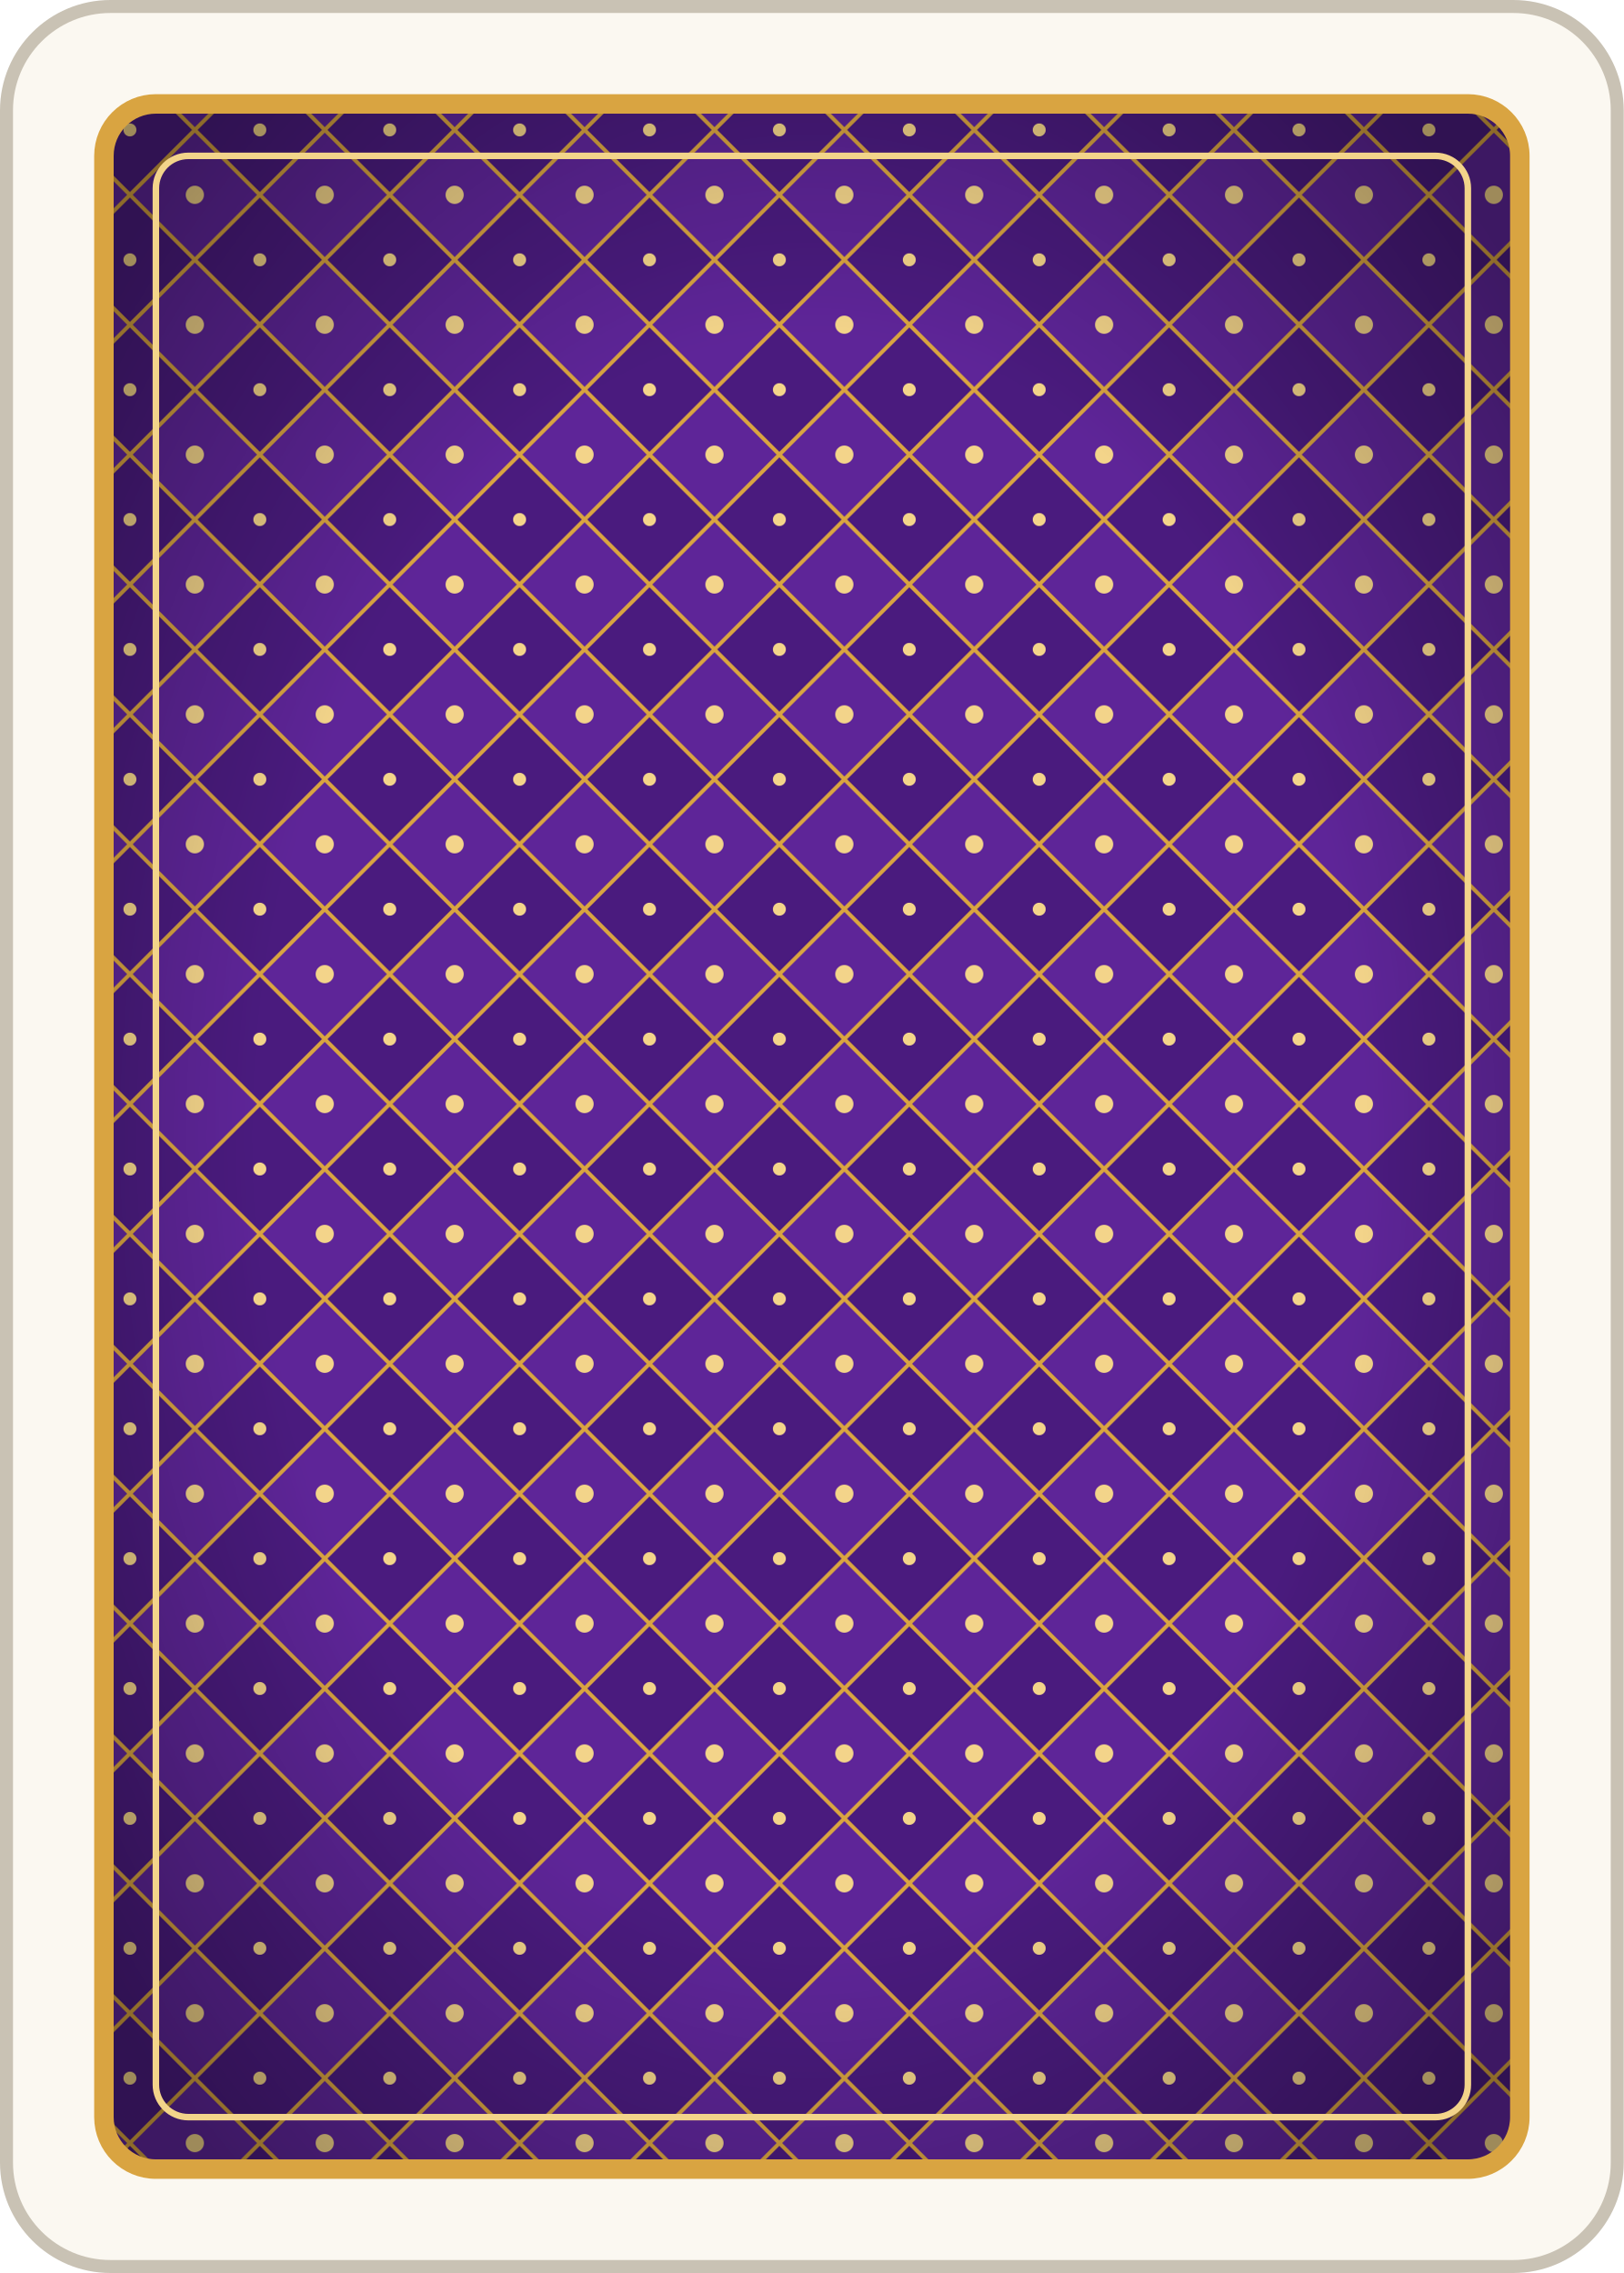
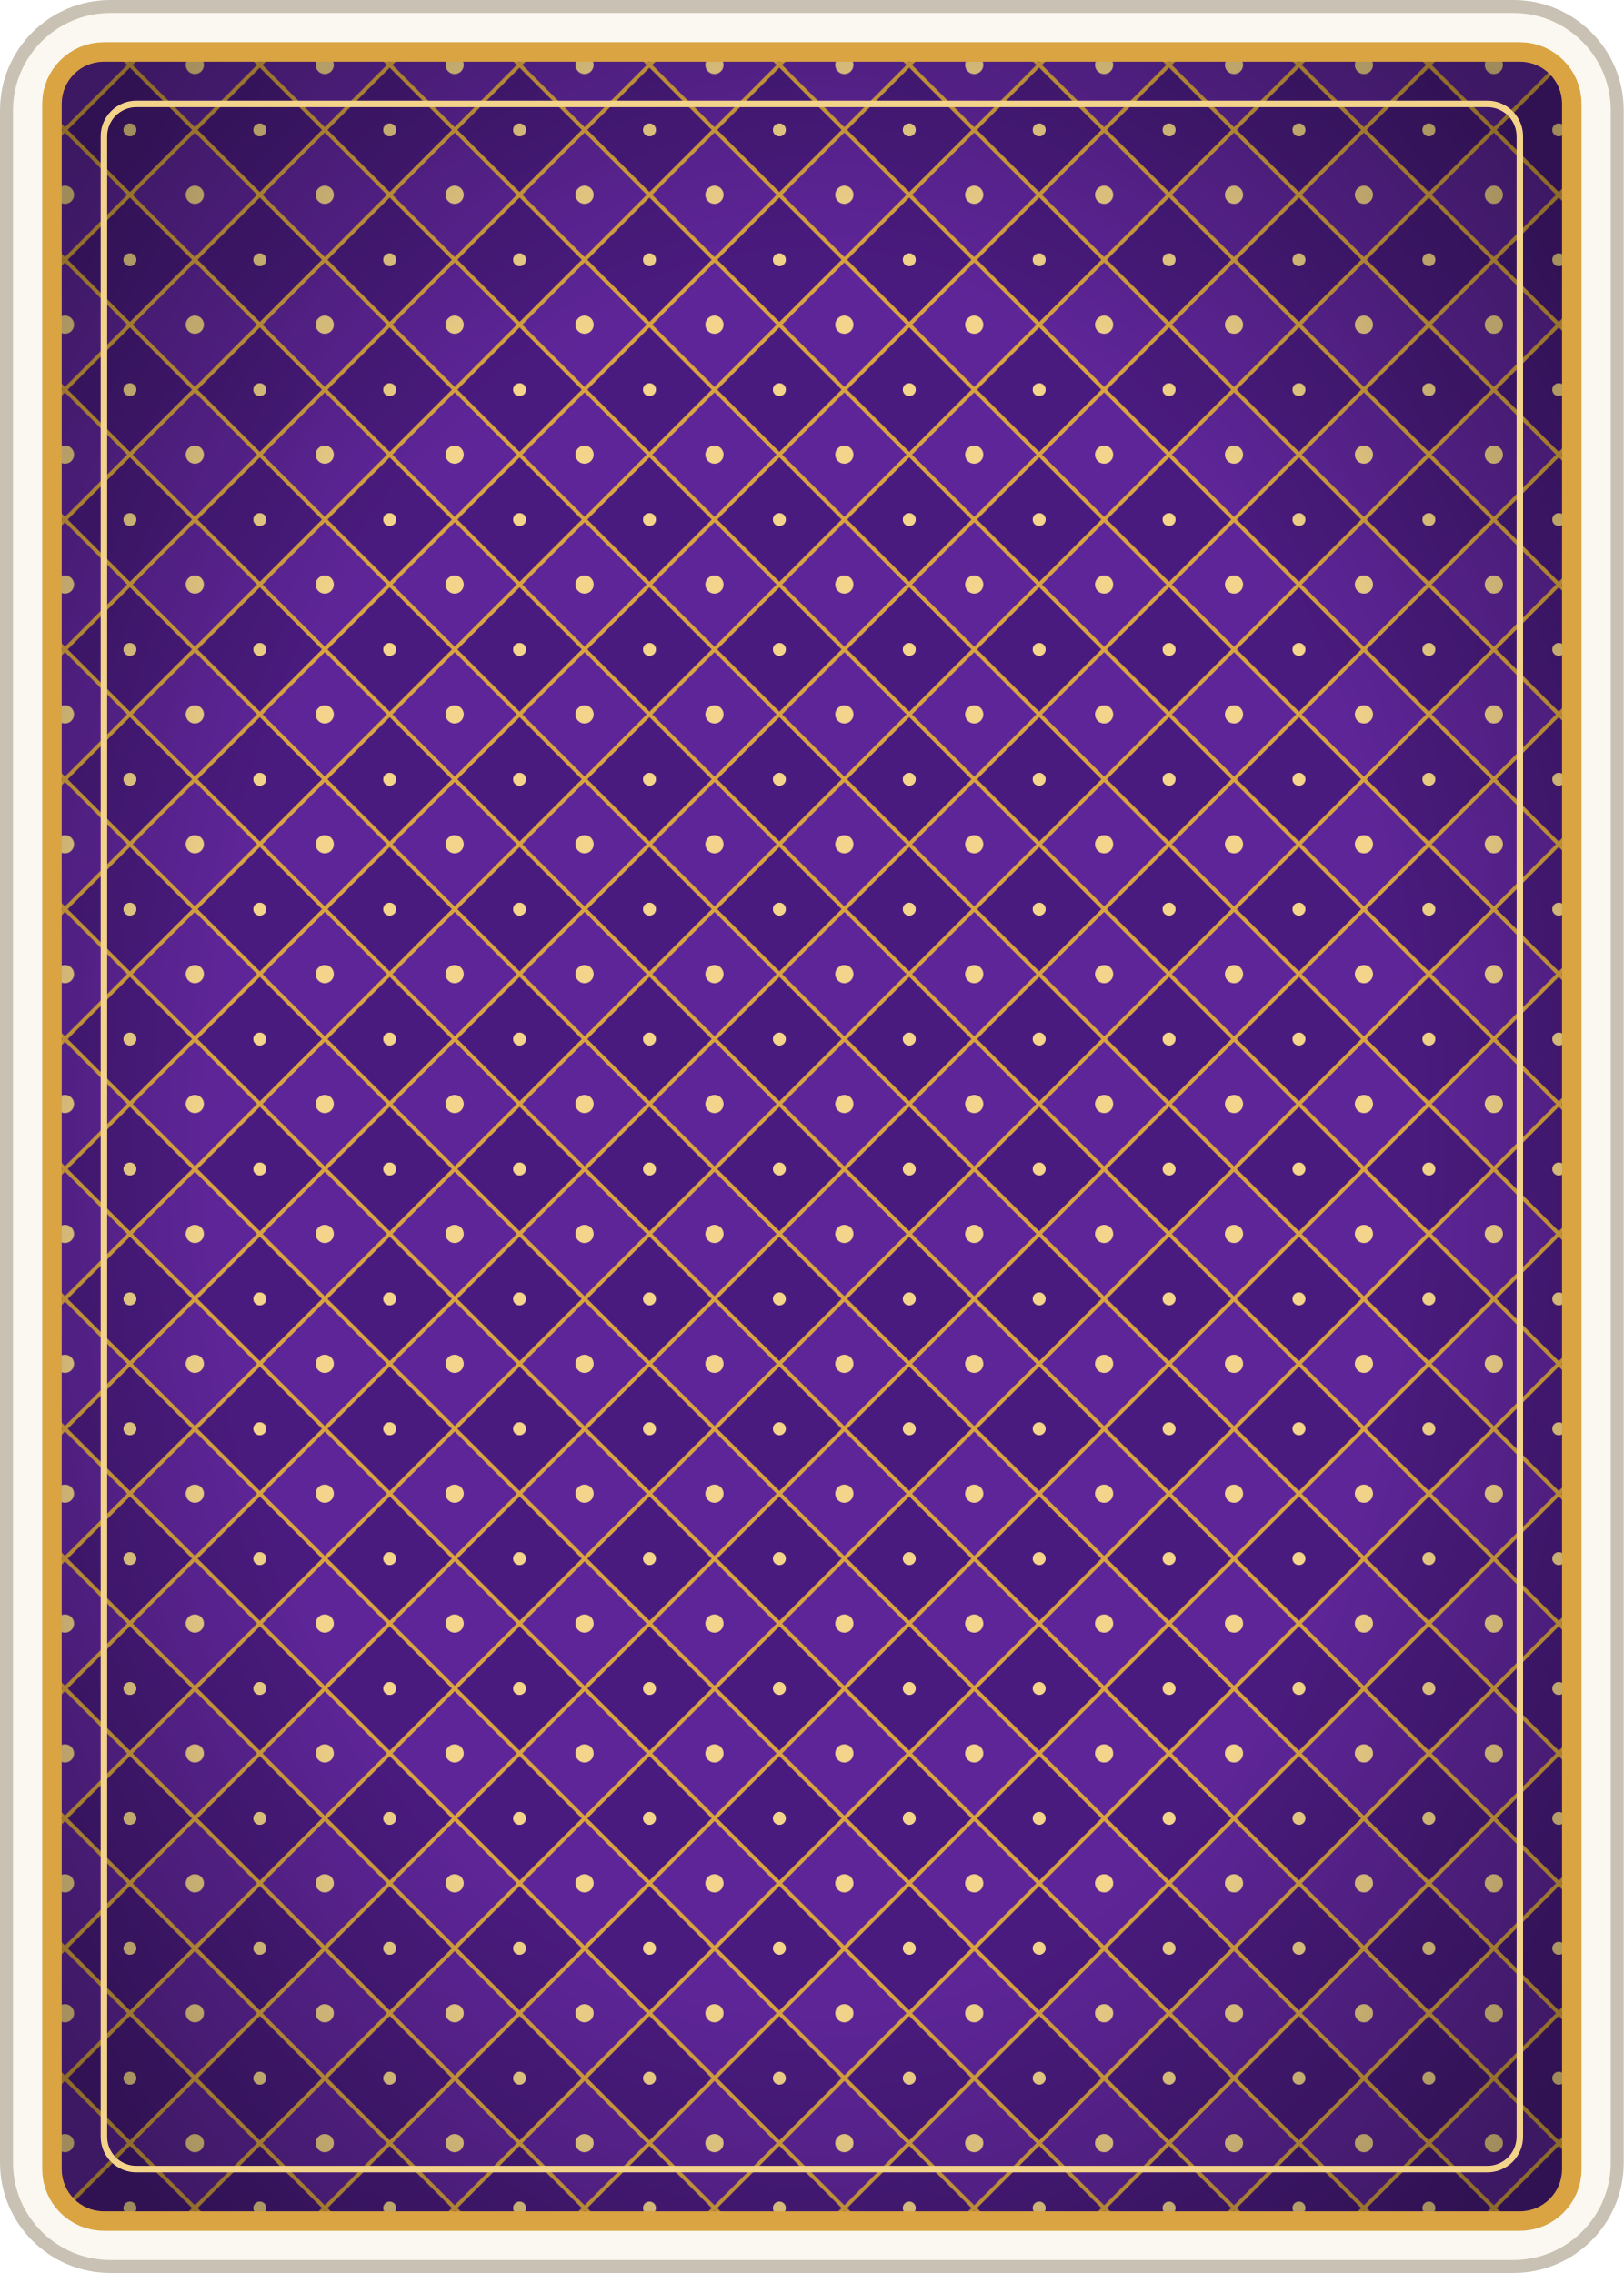
<svg xmlns="http://www.w3.org/2000/svg" viewBox="0 0 250 350" width="250" height="350">
  <defs>
    <pattern id="lattice" width="20" height="20" patternUnits="userSpaceOnUse">
      <rect width="20" height="20" fill="#4a1b7e" />
      <path d="M10 0 L20 10 L10 20 L0 10 Z" fill="#5e2598" stroke="#d9a441" stroke-width="0.6" />
      <circle cx="10" cy="10" r="1.4" fill="#f3d48a" />
      <circle cx="0" cy="0" r="1" fill="#f3d48a" />
      <circle cx="20" cy="0" r="1" fill="#f3d48a" />
      <circle cx="0" cy="20" r="1" fill="#f3d48a" />
      <circle cx="20" cy="20" r="1" fill="#f3d48a" />
    </pattern>
    <radialGradient id="vignette" cx="50%" cy="50%" r="65%">
      <stop offset="60%" stop-color="#000" stop-opacity="0" />
      <stop offset="100%" stop-color="#000" stop-opacity="0.35" />
    </radialGradient>
    <clipPath id="panel">
-       <rect x="16" y="16" width="218" height="318" rx="8" />
+       <rect x="8" y="8" width="234" height="334" rx="8" />
    </clipPath>
  </defs>
  <rect x="1" y="1" width="248" height="348" rx="16" fill="#fbf8f1" stroke="#c9c2b4" stroke-width="2" />
  <g clip-path="url(#panel)">
-     <rect x="16" y="16" width="218" height="318" fill="url(#lattice)" />
-     <rect x="16" y="16" width="218" height="318" fill="url(#vignette)" />
+     <rect x="8" y="8" width="234" height="334" fill="url(#lattice)" />
+     <rect x="8" y="8" width="234" height="334" fill="url(#vignette)" />
  </g>
-   <rect x="16" y="16" width="218" height="318" rx="8" fill="none" stroke="#d9a441" stroke-width="3" />
-   <rect x="24" y="24" width="202" height="302" rx="5" fill="none" stroke="#f3d48a" stroke-width="1" />
+   <rect x="8" y="8" width="234" height="334" rx="8" fill="none" stroke="#d9a441" stroke-width="3" />
+   <rect x="16" y="16" width="218" height="318" rx="5" fill="none" stroke="#f3d48a" stroke-width="1" />
</svg>
